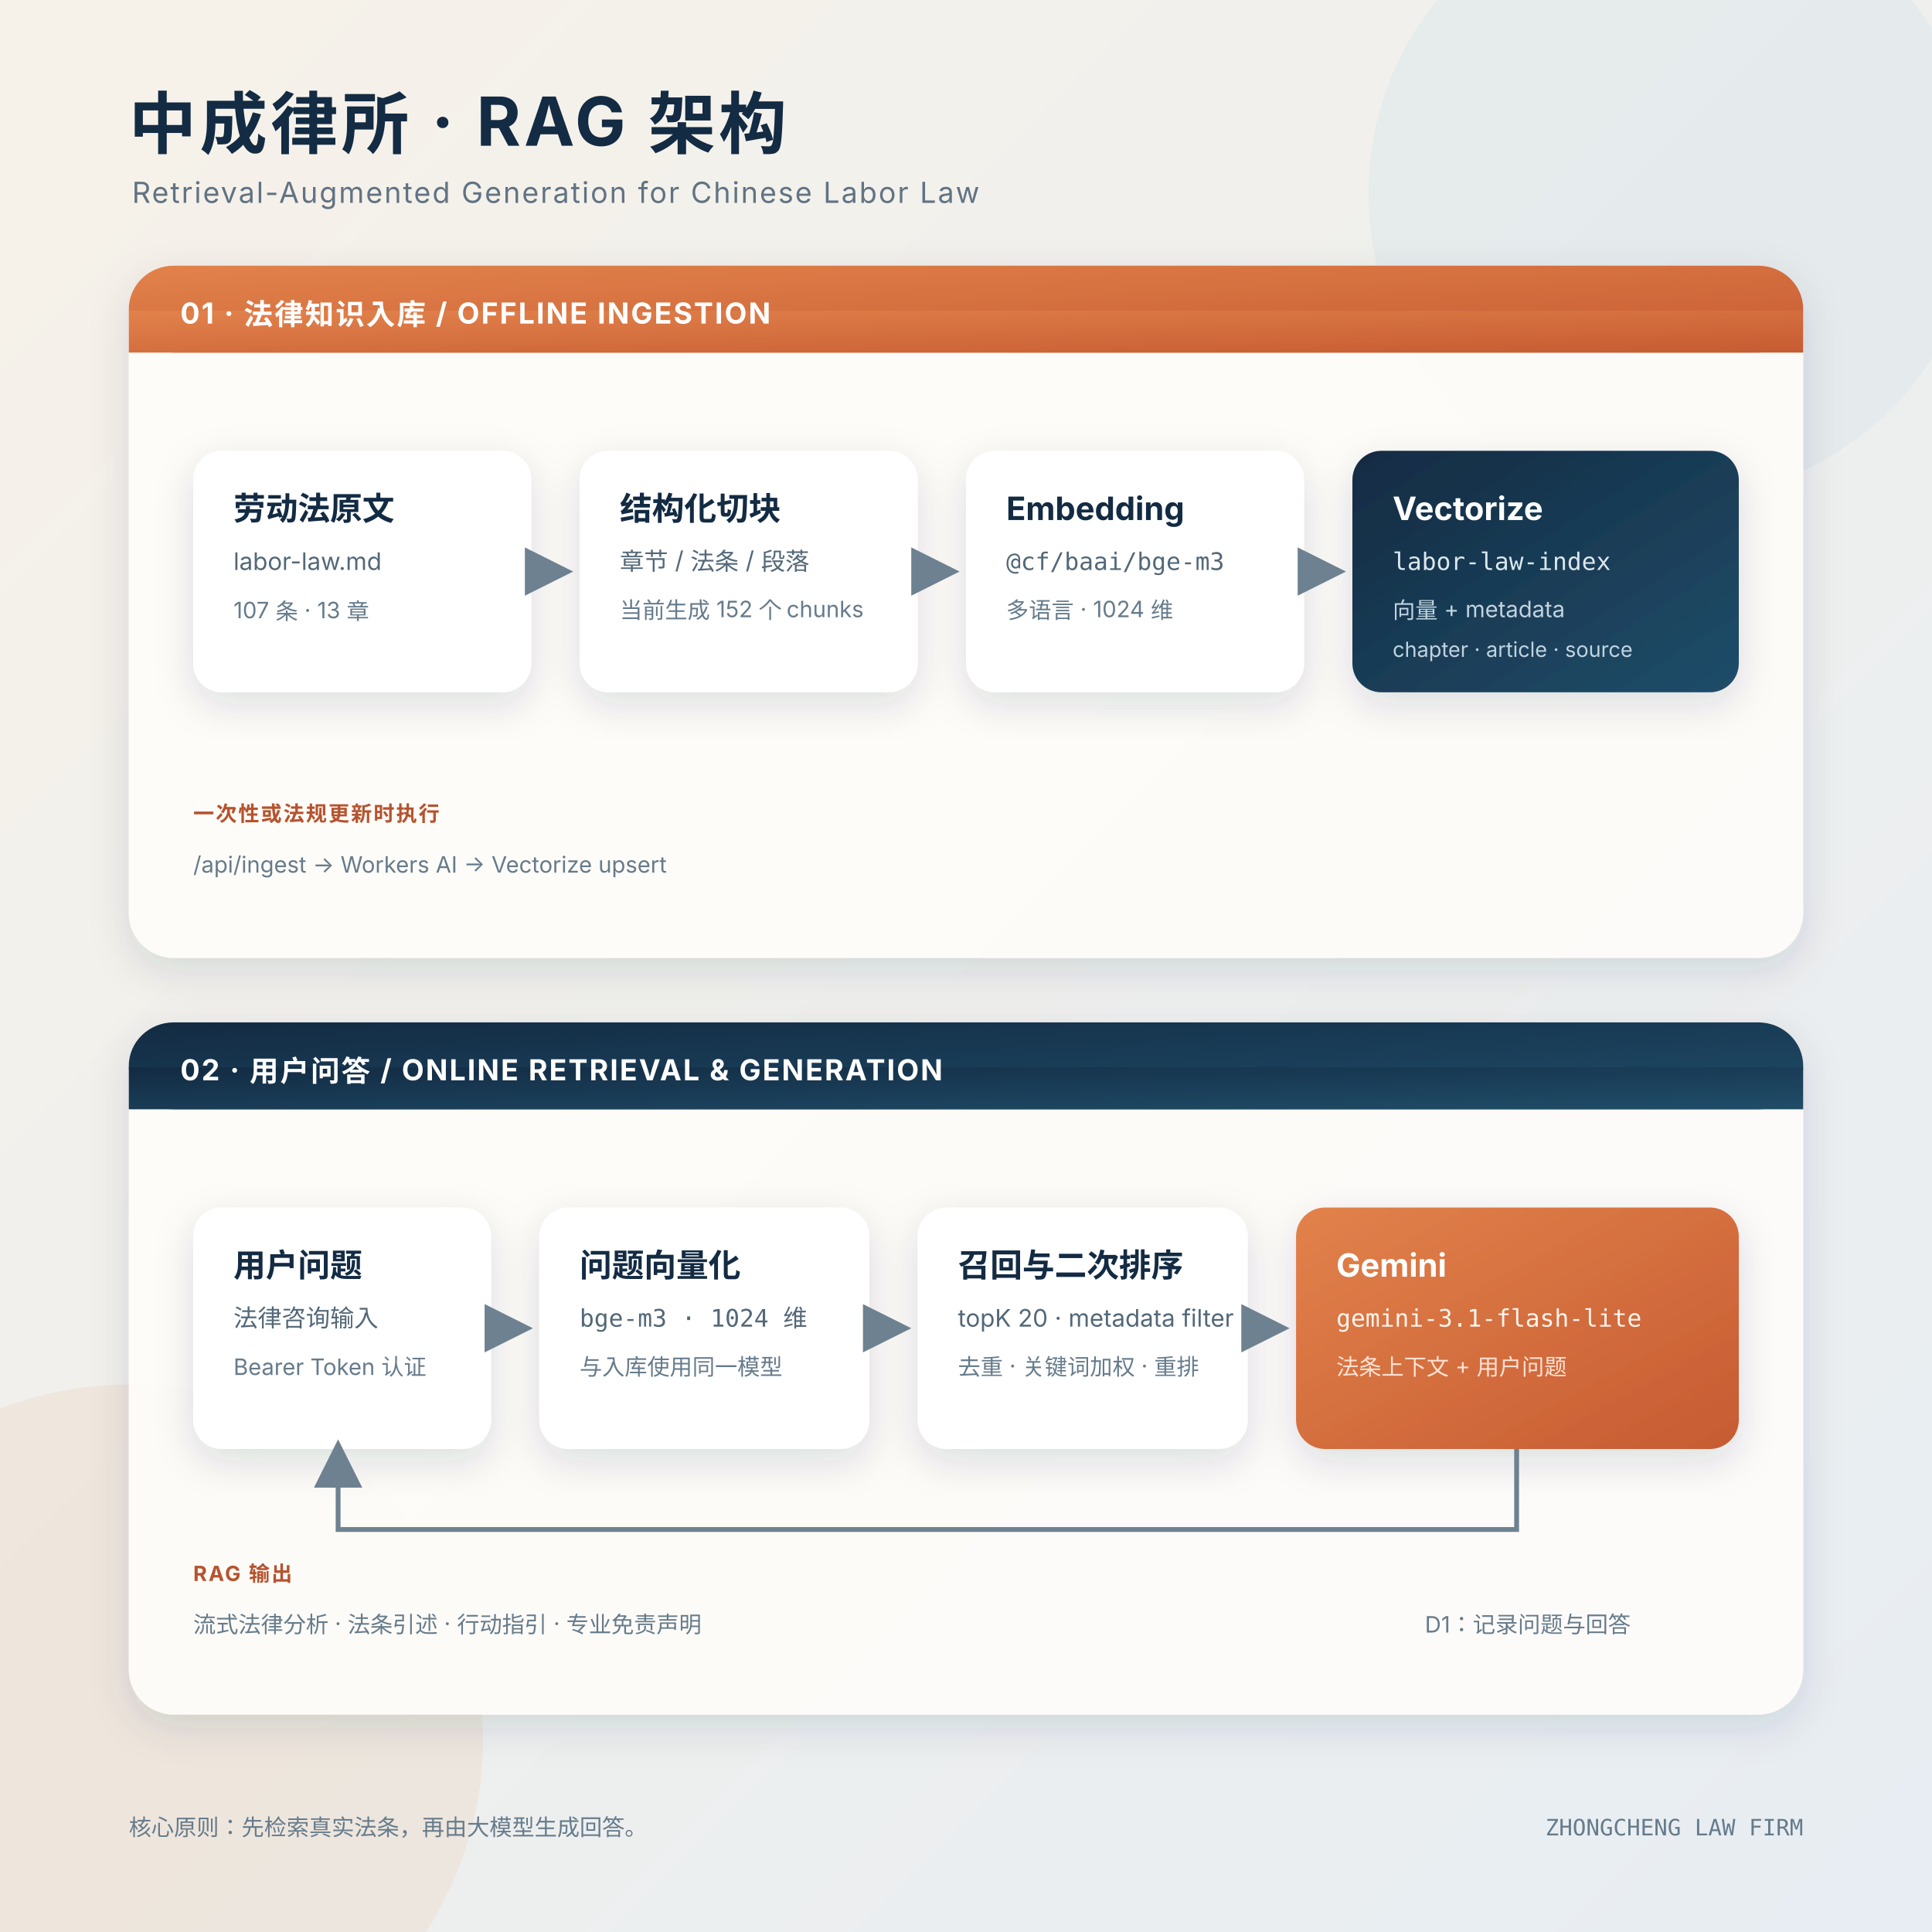
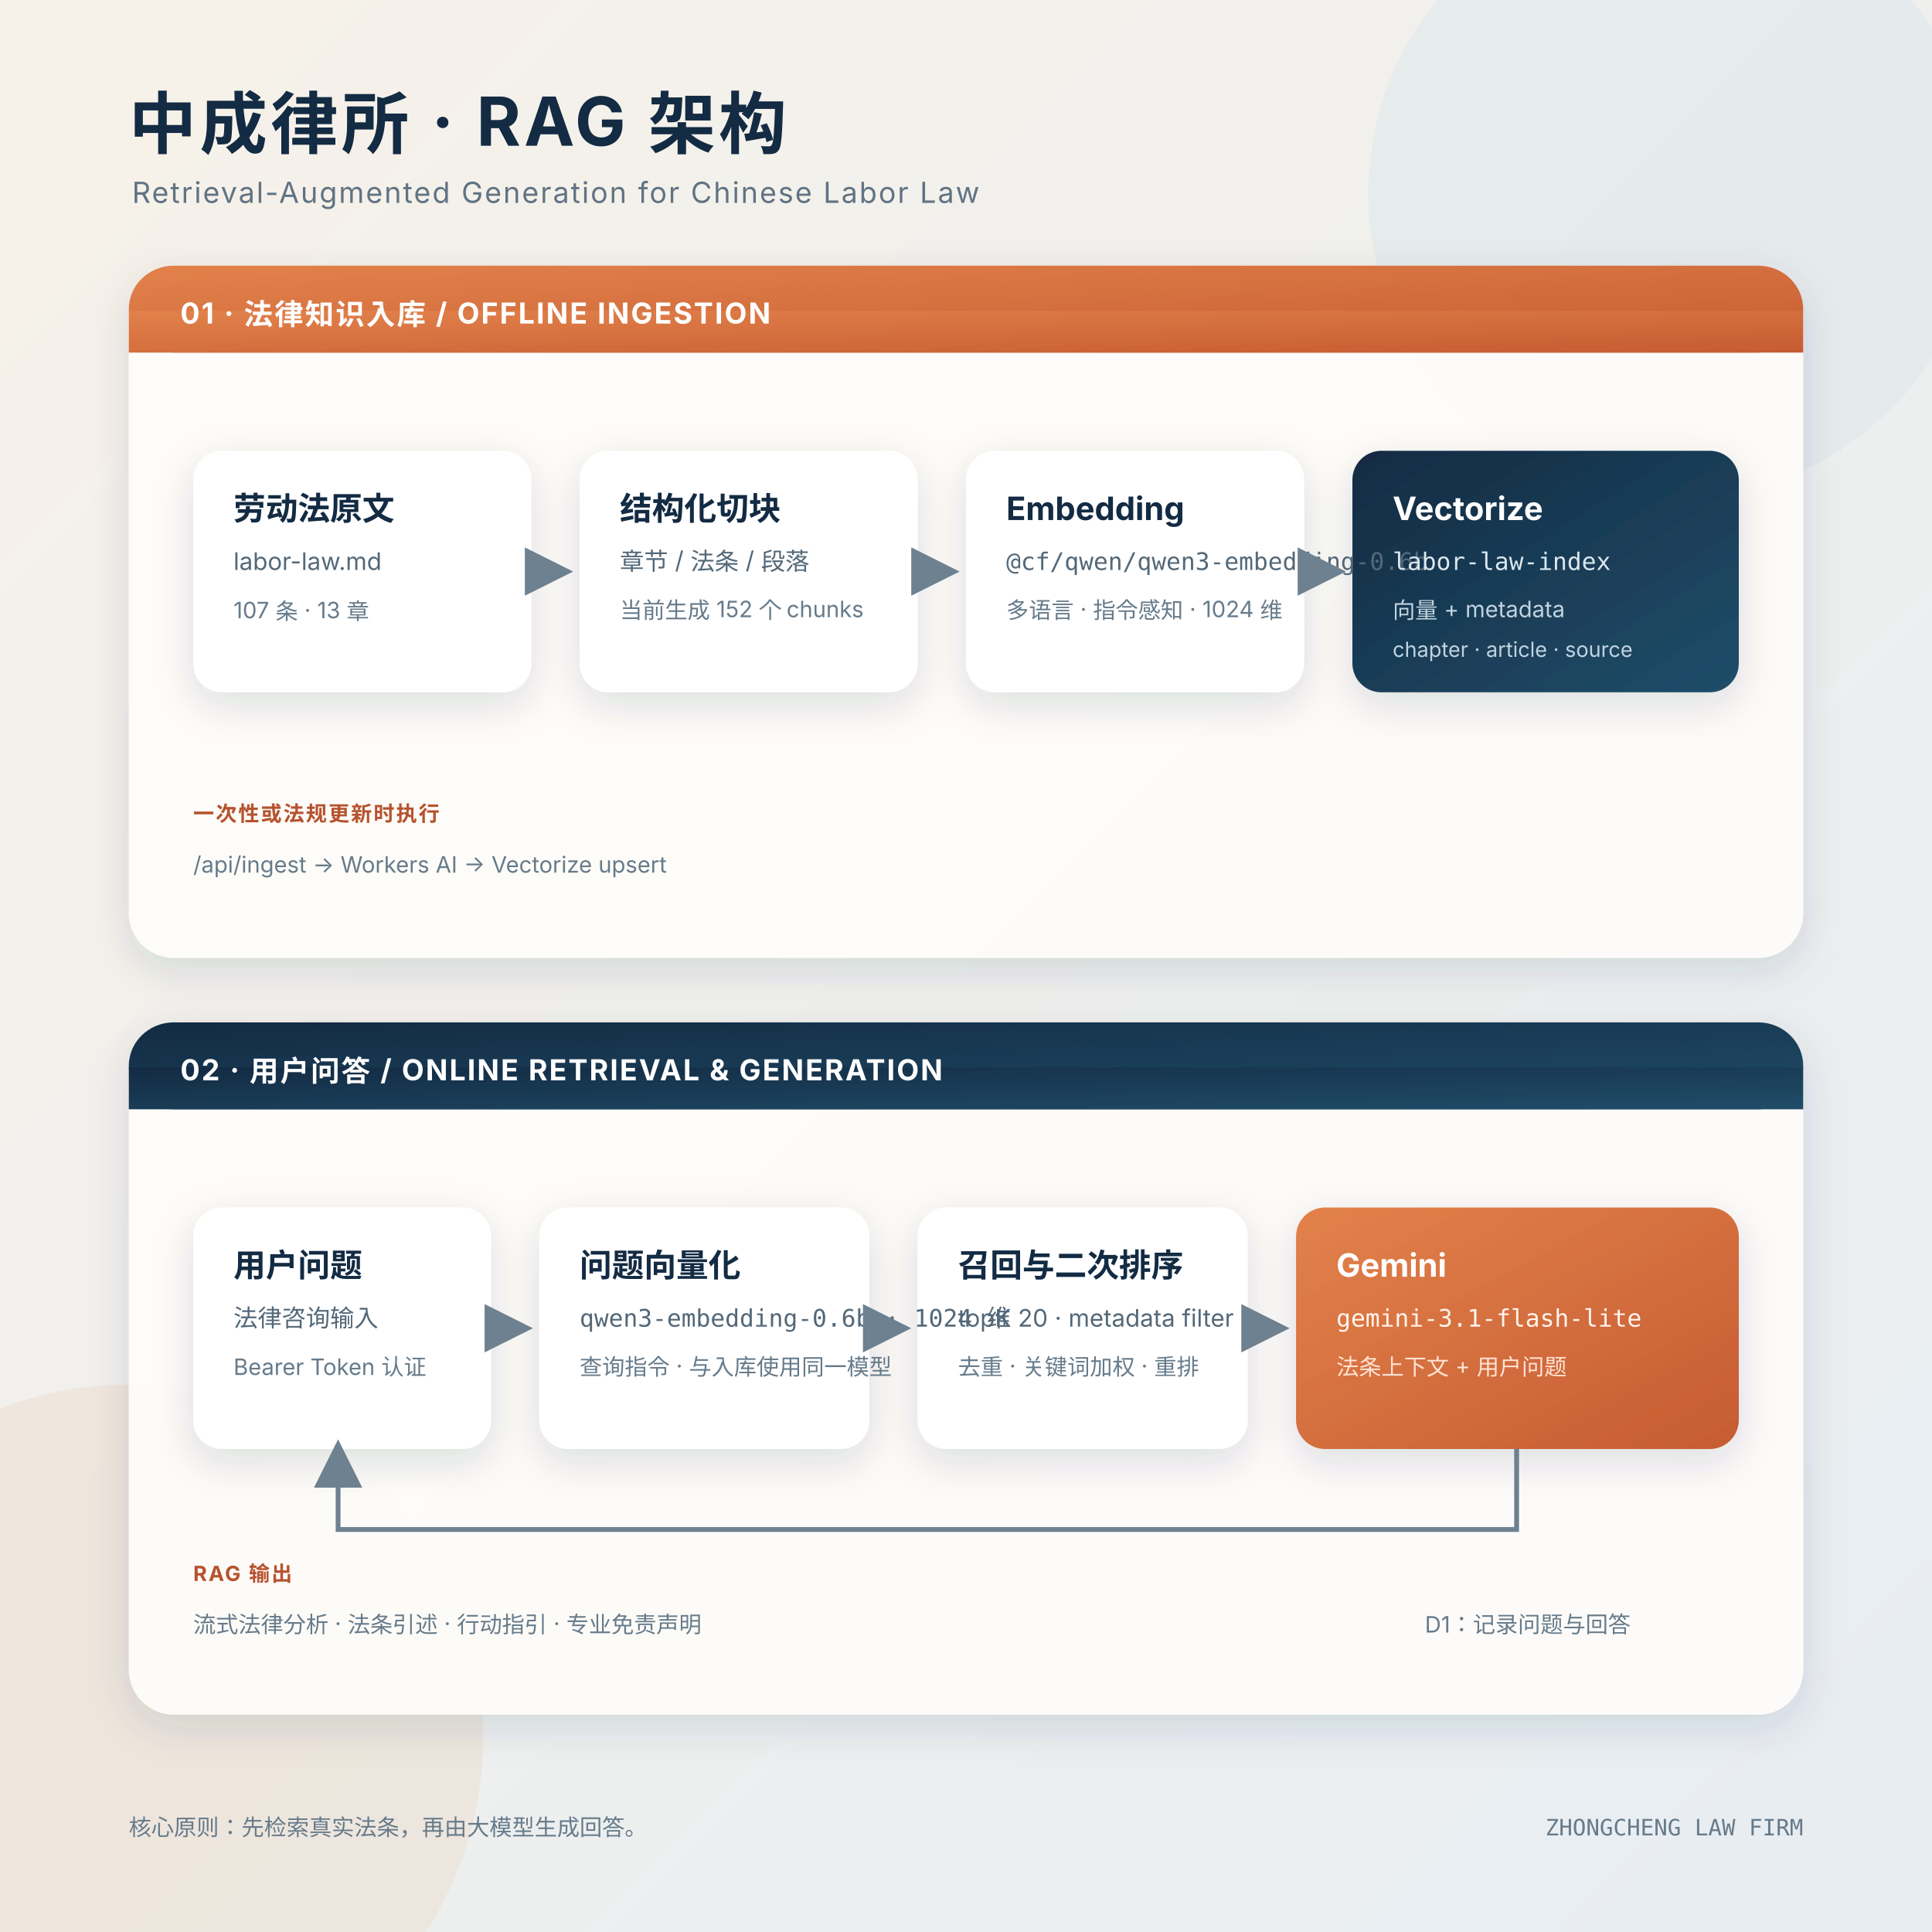
<svg xmlns="http://www.w3.org/2000/svg" width="1200" height="1200" viewBox="0 0 1200 1200" role="img" aria-labelledby="title desc">
  <defs>
    <linearGradient id="bg" x1="0" y1="0" x2="1" y2="1">
      <stop offset="0" stop-color="#f7f2e9" />
      <stop offset="1" stop-color="#e7edf3" />
    </linearGradient>
    <linearGradient id="navy" x1="0" y1="0" x2="1" y2="1">
      <stop offset="0" stop-color="#132b43" />
      <stop offset="1" stop-color="#204d69" />
    </linearGradient>
    <linearGradient id="orange" x1="0" y1="0" x2="1" y2="1">
      <stop offset="0" stop-color="#e2824b" />
      <stop offset="1" stop-color="#c65b32" />
    </linearGradient>
    <filter id="shadow" x="-20%" y="-20%" width="140%" height="140%">
      <feDropShadow dx="0" dy="8" stdDeviation="12" flood-color="#17324a" flood-opacity=".14" />
    </filter>
    <marker id="arrow" markerWidth="10" markerHeight="10" refX="8" refY="5" orient="auto">
      <path d="M0,0 L10,5 L0,10 Z" fill="#6d8190" />
    </marker>
    <style>
      .sans { font-family: -apple-system, BlinkMacSystemFont, "PingFang SC", "Microsoft YaHei", sans-serif; }
      .mono { font-family: "SFMono-Regular", Consolas, monospace; }
      .title { font-size: 42px; font-weight: 700; fill: #132b43; letter-spacing: 2px; }
      .subtitle { font-size: 18px; fill: #617383; letter-spacing: 1px; }
      .lane { font-size: 18px; font-weight: 700; fill: #fff; letter-spacing: 1px; }
      .node-title { font-size: 20px; font-weight: 700; fill: #132b43; }
      .node-copy { font-size: 15px; fill: #536878; }
      .small { font-size: 14px; fill: #667b8b; }
      .label { font-size: 13px; font-weight: 700; fill: #b6532f; letter-spacing: 1px; }
    </style>
  </defs>
  <rect width="1200" height="1200" fill="url(#bg)" />
  <circle cx="1040" cy="120" r="190" fill="#d9e4eb" opacity=".45" />
  <circle cx="80" cy="1080" r="220" fill="#ecd8c6" opacity=".42" />
  <text x="80" y="92" class="sans title">中成律所 · RAG 架构</text>
  <text x="82" y="126" class="sans subtitle">Retrieval-Augmented Generation for Chinese Labor Law</text>
  <rect x="80" y="165" width="1040" height="430" rx="28" fill="#fffdf9" opacity=".9" filter="url(#shadow)" />
  <rect x="80" y="165" width="1040" height="54" rx="28" fill="url(#orange)" />
  <rect x="80" y="193" width="1040" height="26" fill="url(#orange)" />
  <text x="112" y="201" class="sans lane">01 · 法律知识入库 / OFFLINE INGESTION</text>
  <g filter="url(#shadow)">
    <rect x="120" y="280" width="210" height="150" rx="18" fill="#fff" />
    <rect x="360" y="280" width="210" height="150" rx="18" fill="#fff" />
    <rect x="600" y="280" width="210" height="150" rx="18" fill="#fff" />
    <rect x="840" y="280" width="240" height="150" rx="18" fill="url(#navy)" />
  </g>
  <text x="145" y="323" class="sans node-title">劳动法原文</text>
  <text x="145" y="354" class="sans node-copy">labor-law.md</text>
  <text x="145" y="384" class="sans small">107 条 · 13 章</text>
  <text x="385" y="323" class="sans node-title">结构化切块</text>
  <text x="385" y="354" class="sans node-copy">章节 / 法条 / 段落</text>
  <text x="385" y="384" class="sans small">当前生成 152 个 chunks</text>
  <text x="625" y="323" class="sans node-title">Embedding</text>
-   <text x="625" y="354" class="mono node-copy">@cf/baai/bge-m3</text>
-   <text x="625" y="384" class="sans small">多语言 · 1024 维</text>
+   <text x="625" y="354" class="mono node-copy">@cf/qwen/qwen3-embedding-0.6b</text>
+   <text x="625" y="384" class="sans small">多语言 · 指令感知 · 1024 维</text>
  <text x="865" y="323" class="sans" font-size="20" font-weight="700" fill="#fff">Vectorize</text>
  <text x="865" y="354" class="mono" font-size="15" fill="#dbe8ef">labor-law-index</text>
  <text x="865" y="384" class="sans" font-size="14" fill="#c0d3df">向量 + metadata</text>
  <text x="865" y="408" class="sans" font-size="13" fill="#c0d3df">chapter · article · source</text>
  <path d="M330 355 H350" stroke="#6d8190" stroke-width="3" marker-end="url(#arrow)" />
  <path d="M570 355 H590" stroke="#6d8190" stroke-width="3" marker-end="url(#arrow)" />
  <path d="M810 355 H830" stroke="#6d8190" stroke-width="3" marker-end="url(#arrow)" />
  <text x="120" y="510" class="sans label">一次性或法规更新时执行</text>
  <text x="120" y="542" class="sans small">/api/ingest → Workers AI → Vectorize upsert</text>
  <rect x="80" y="635" width="1040" height="430" rx="28" fill="#fffdf9" opacity=".9" filter="url(#shadow)" />
  <rect x="80" y="635" width="1040" height="54" rx="28" fill="url(#navy)" />
  <rect x="80" y="663" width="1040" height="26" fill="url(#navy)" />
  <text x="112" y="671" class="sans lane">02 · 用户问答 / ONLINE RETRIEVAL &amp; GENERATION</text>
  <g filter="url(#shadow)">
    <rect x="120" y="750" width="185" height="150" rx="18" fill="#fff" />
    <rect x="335" y="750" width="205" height="150" rx="18" fill="#fff" />
    <rect x="570" y="750" width="205" height="150" rx="18" fill="#fff" />
    <rect x="805" y="750" width="275" height="150" rx="18" fill="url(#orange)" />
  </g>
  <text x="145" y="793" class="sans node-title">用户问题</text>
  <text x="145" y="824" class="sans node-copy">法律咨询输入</text>
  <text x="145" y="854" class="sans small">Bearer Token 认证</text>
  <text x="360" y="793" class="sans node-title">问题向量化</text>
-   <text x="360" y="824" class="mono node-copy">bge-m3 · 1024 维</text>
-   <text x="360" y="854" class="sans small">与入库使用同一模型</text>
+   <text x="360" y="824" class="mono node-copy">qwen3-embedding-0.6b · 1024 维</text>
+   <text x="360" y="854" class="sans small">查询指令 · 与入库使用同一模型</text>
  <text x="595" y="793" class="sans node-title">召回与二次排序</text>
  <text x="595" y="824" class="sans node-copy">topK 20 · metadata filter</text>
  <text x="595" y="854" class="sans small">去重 · 关键词加权 · 重排</text>
  <text x="830" y="793" class="sans" font-size="20" font-weight="700" fill="#fff">Gemini</text>
  <text x="830" y="824" class="mono" font-size="15" fill="#fff4ed">gemini-3.1-flash-lite</text>
  <text x="830" y="854" class="sans" font-size="14" fill="#ffe2d4">法条上下文 + 用户问题</text>
  <path d="M305 825 H325" stroke="#6d8190" stroke-width="3" marker-end="url(#arrow)" />
  <path d="M540 825 H560" stroke="#6d8190" stroke-width="3" marker-end="url(#arrow)" />
  <path d="M775 825 H795" stroke="#6d8190" stroke-width="3" marker-end="url(#arrow)" />
  <path d="M942 900 V950 H210 V900" fill="none" stroke="#6d8190" stroke-width="3" marker-end="url(#arrow)" />
  <text x="120" y="982" class="sans label">RAG 输出</text>
  <text x="120" y="1014" class="sans small">流式法律分析 · 法条引述 · 行动指引 · 专业免责声明</text>
  <text x="885" y="1014" class="sans small">D1：记录问题与回答</text>
  <text x="80" y="1140" class="sans small">核心原则：先检索真实法条，再由大模型生成回答。</text>
  <text x="1120" y="1140" text-anchor="end" class="mono small">ZHONGCHENG LAW FIRM</text>
</svg>
